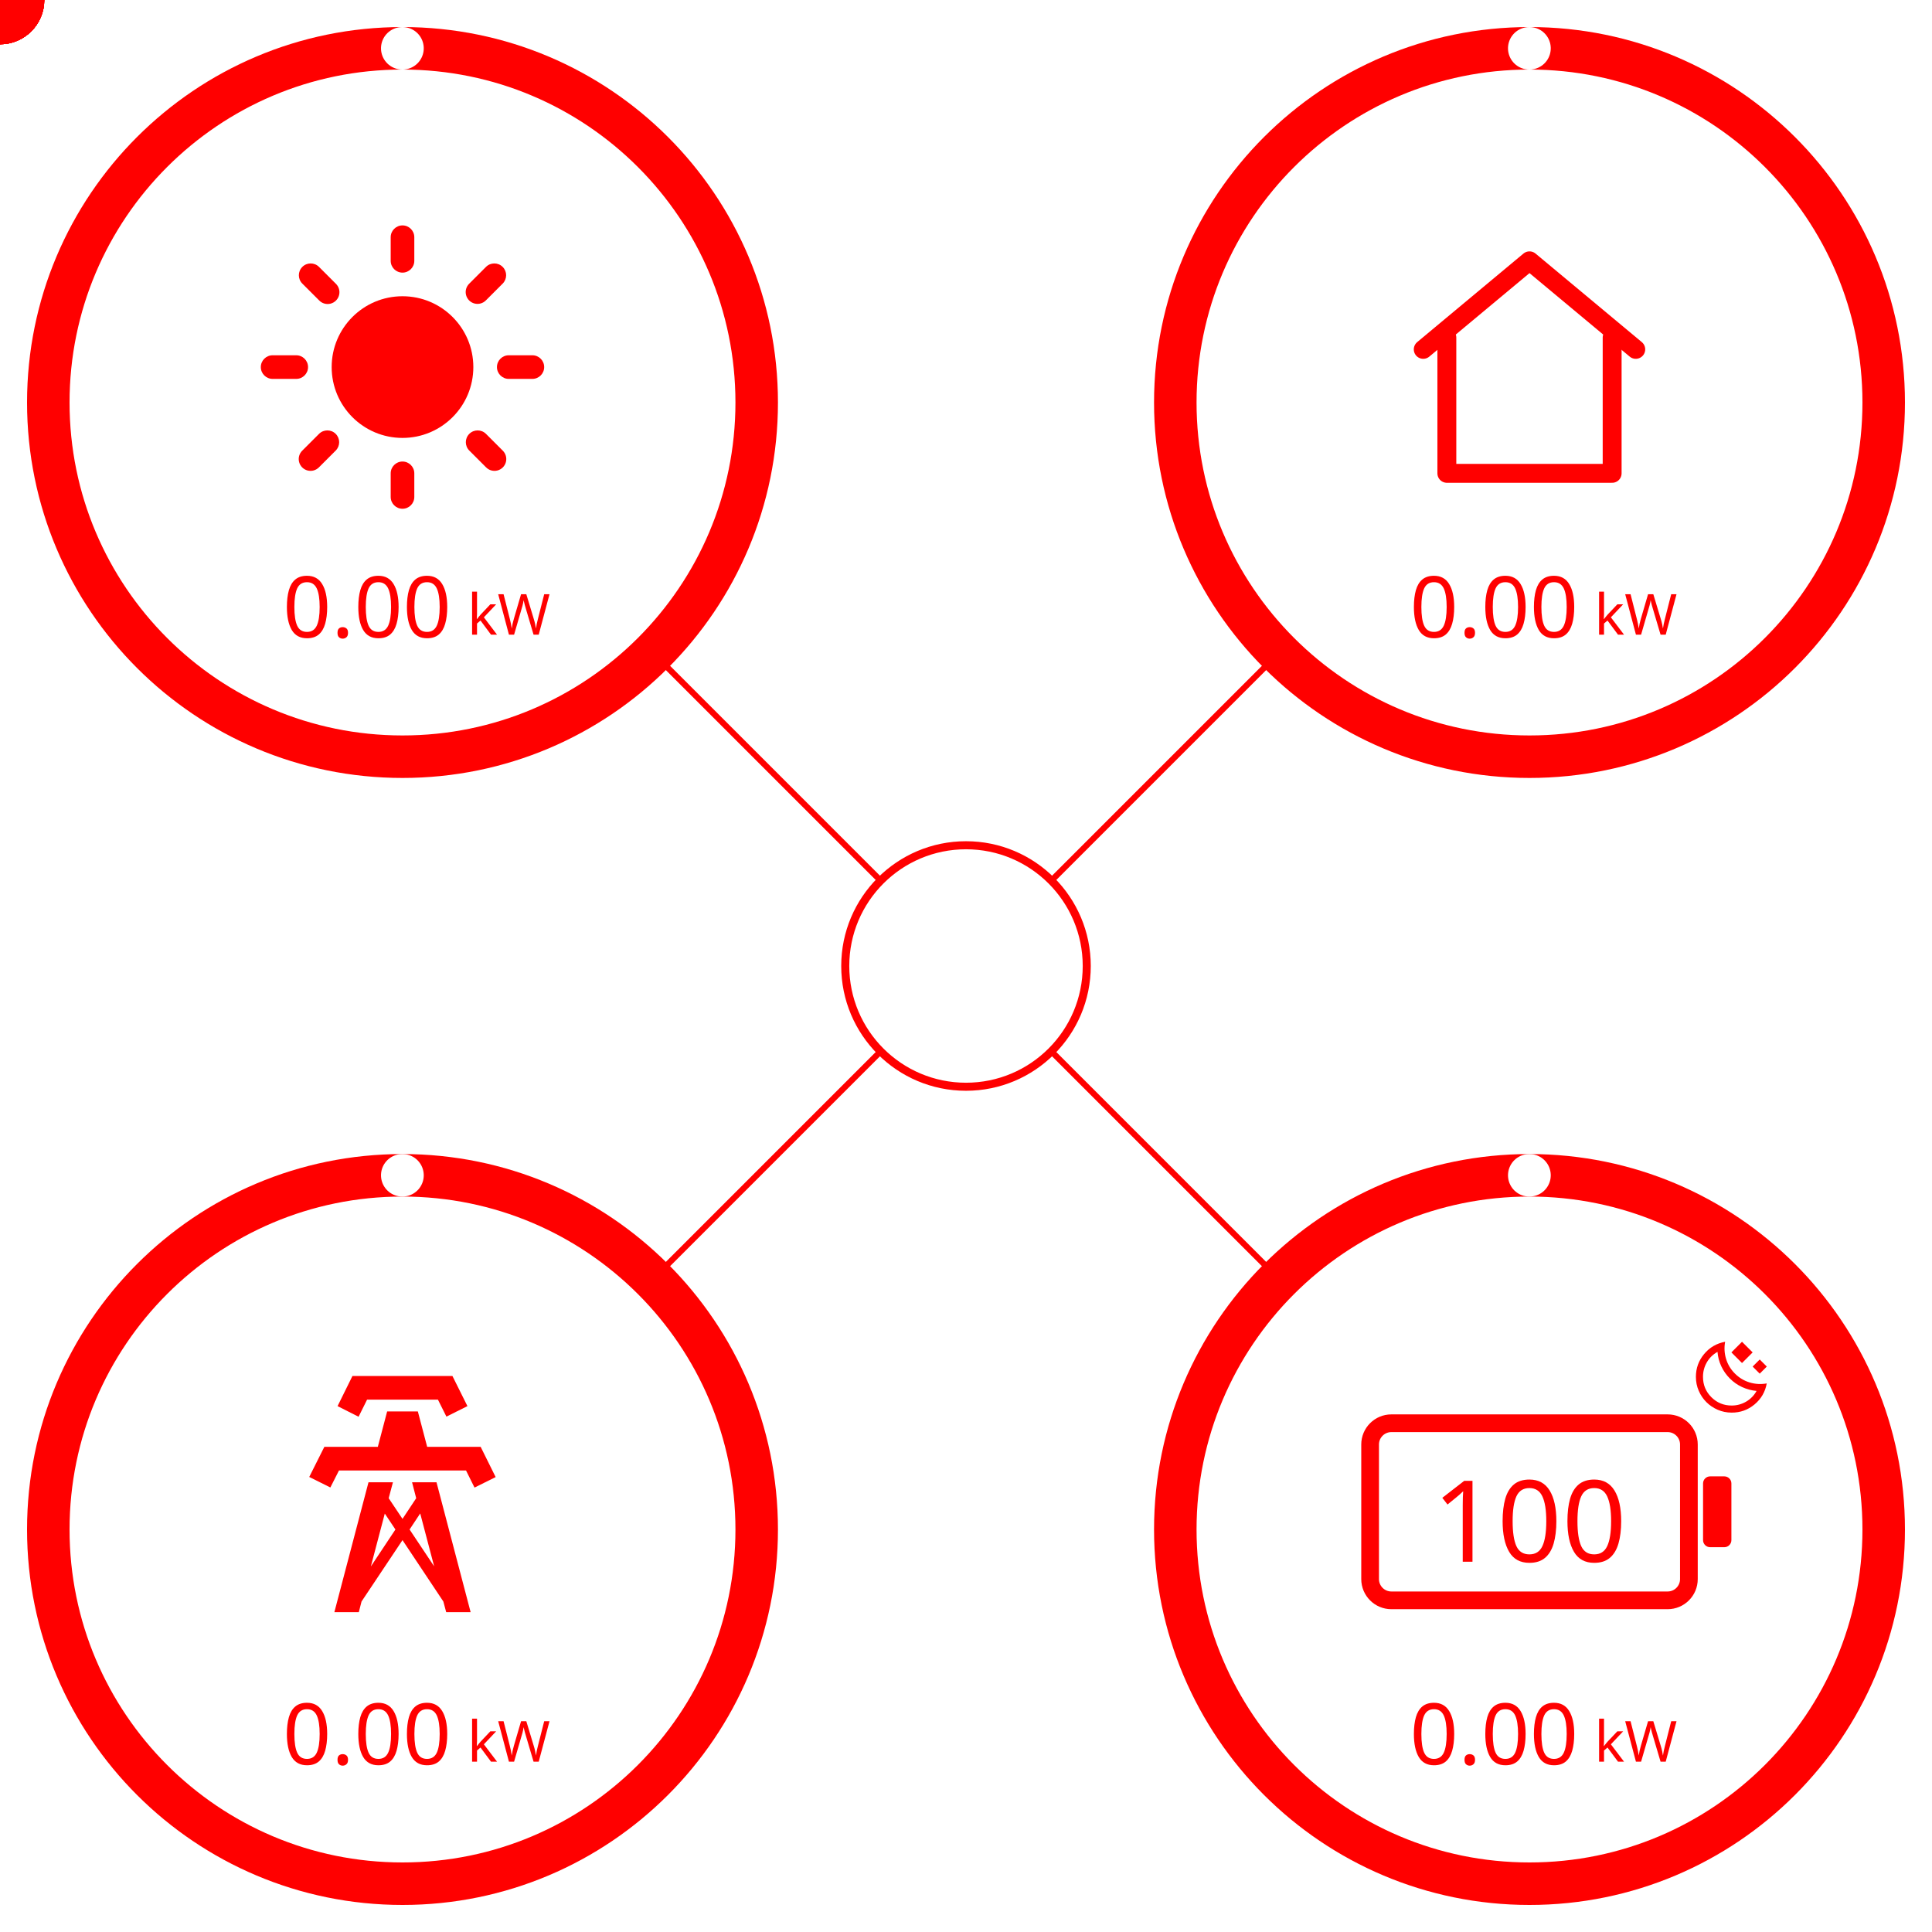
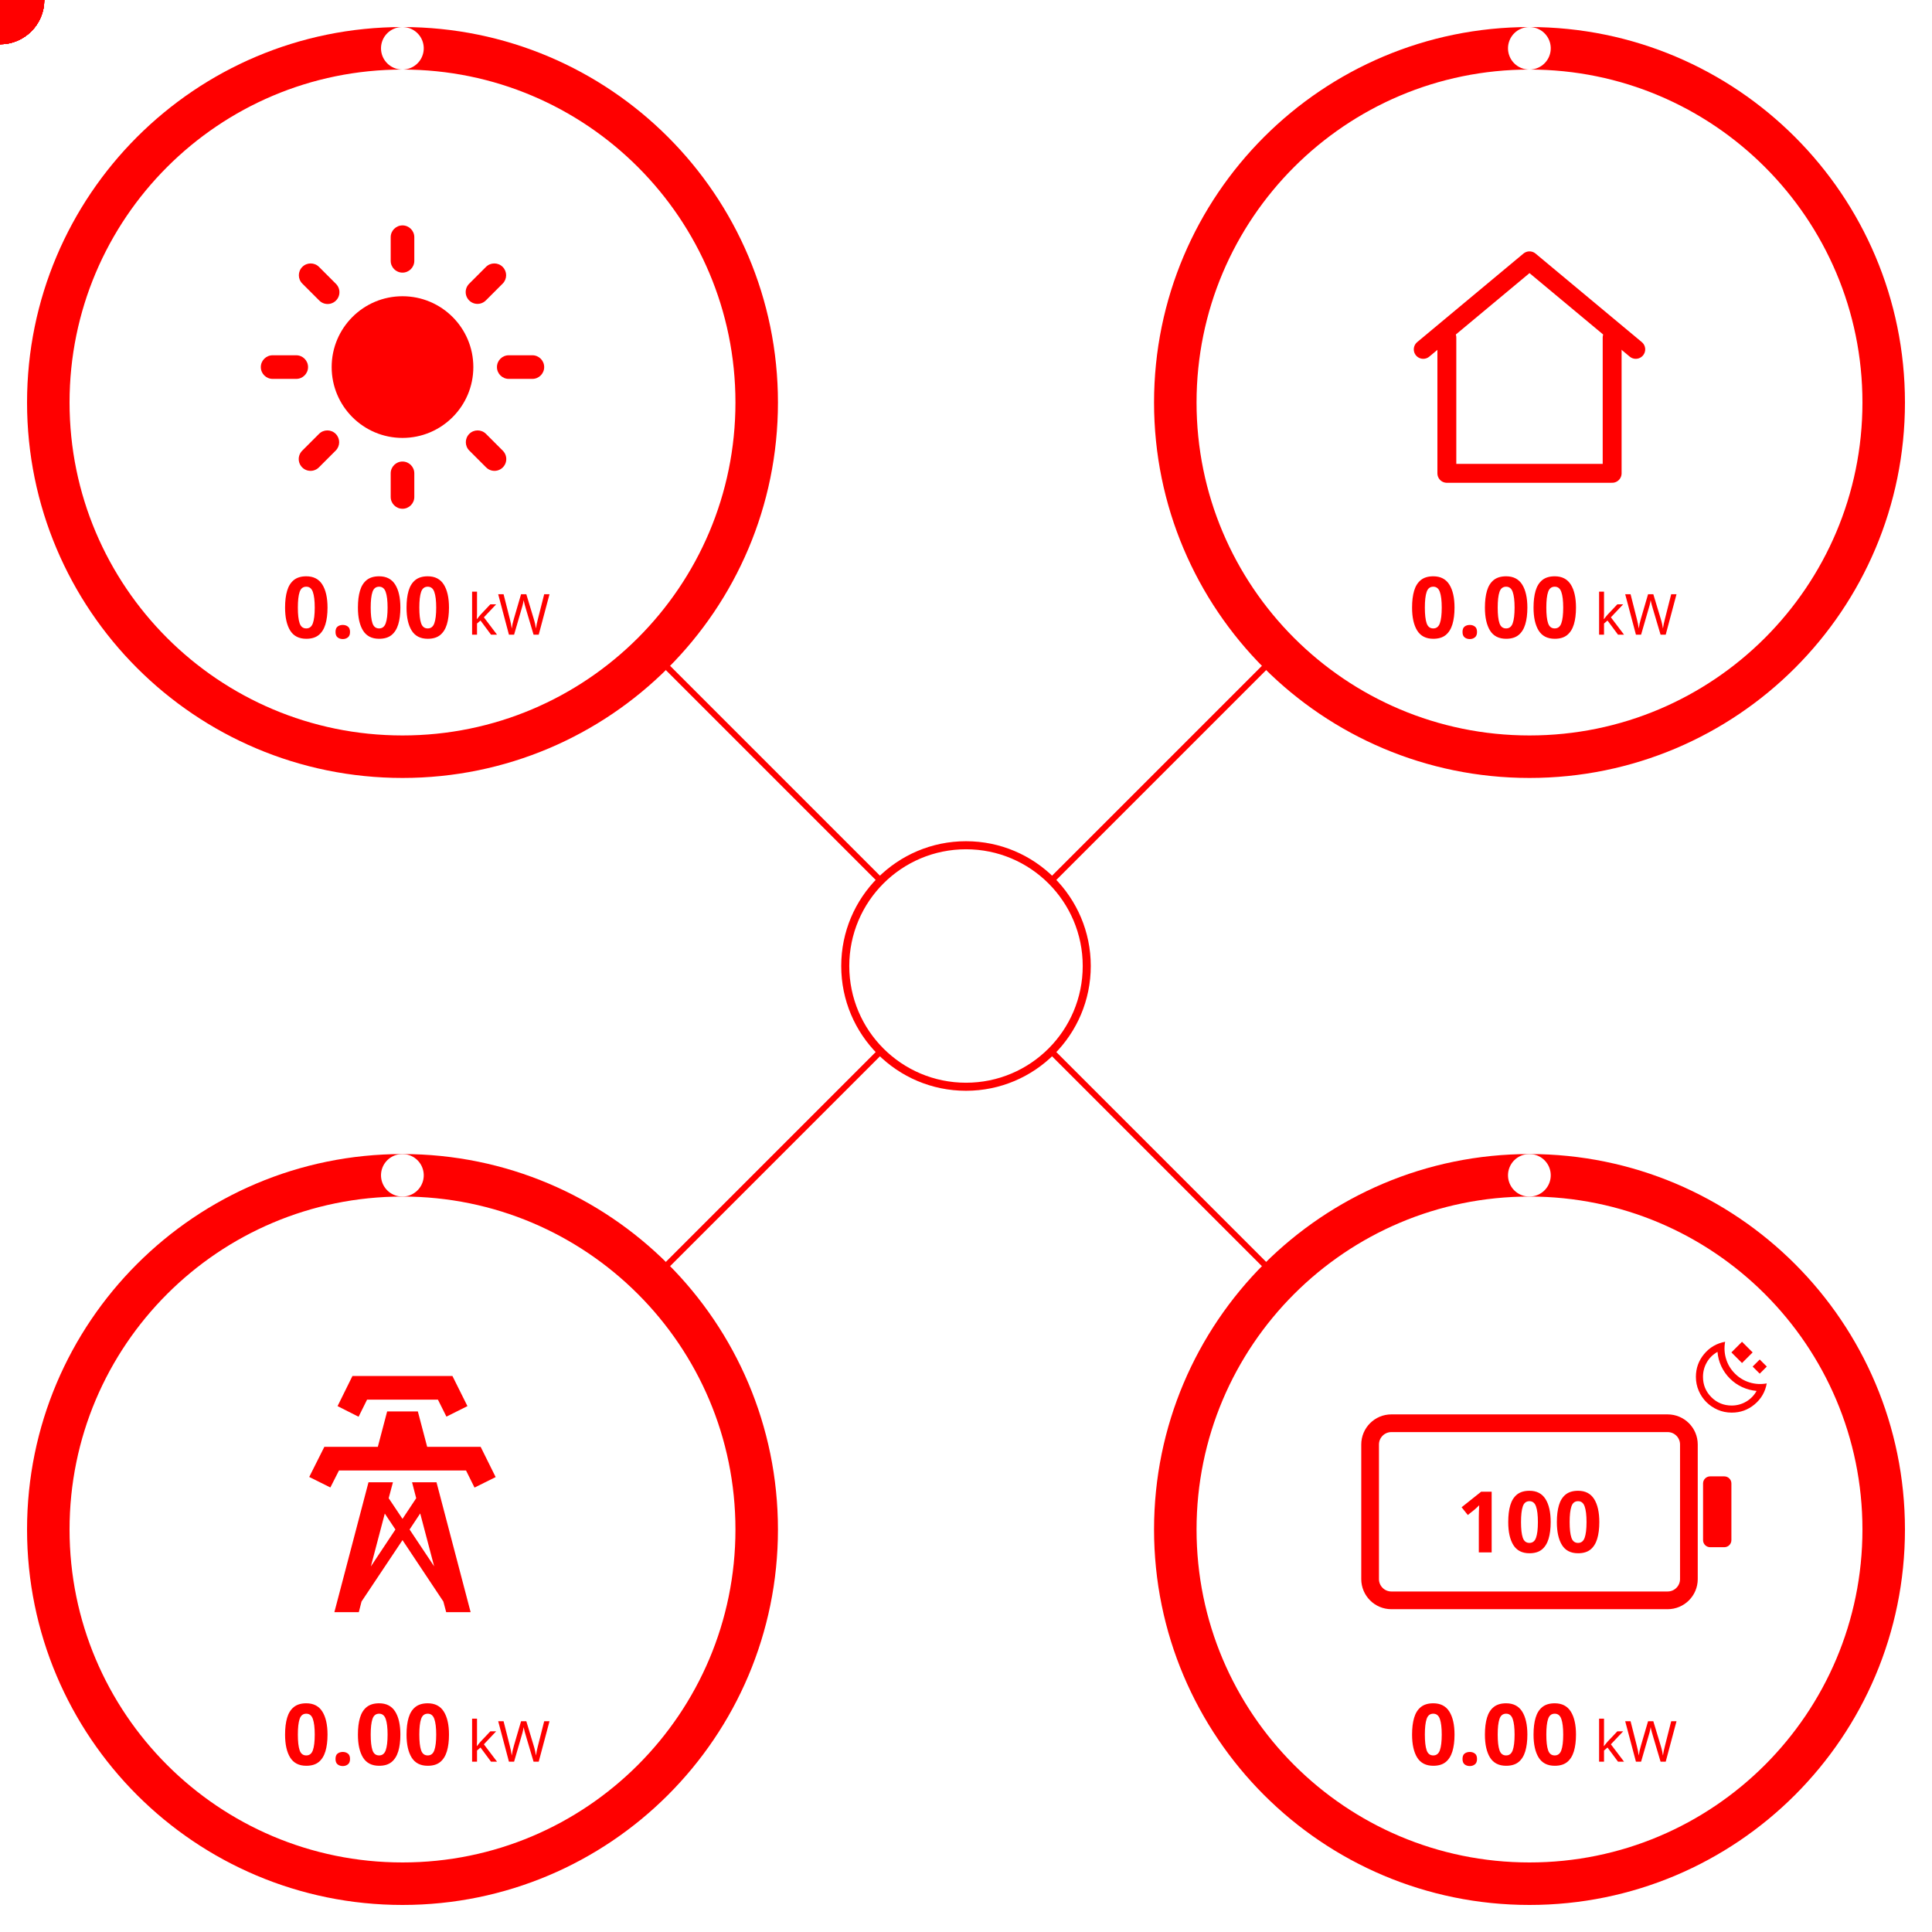
<svg xmlns="http://www.w3.org/2000/svg" width="480" height="480" viewBox="0 0 480 480">
  <style>
    svg {
      font-family: Open Sans;
      --first-highlight: #F5C211;
      --second-highlight: #3584E4;
      --third-highlight: #22c55e;
      --fourth-highlight: #A352CC;
      --outline-color: #deddda;
      --fill-color: #ffffff;
      --label-color: #000000;
      --center-background: #d73237;
      --center-outline: #ffffff;
      --center-icon: #fff;
      --connection-color: #77767b;
    }
  </style>
  <path d="M160,160L225,225" id="gridPath" stroke="var(--connection-color, red)" stroke-width="1.5" />
  <path d="M320,160L255,225" id="gridPath" stroke="var(--connection-color, red)" stroke-width="1.5" />
  <path d="M320,320L255,255" id="gridPath" stroke="var(--connection-color, red)" stroke-width="1.5" />
  <path d="M160,320L225,255" id="gridPath" stroke="var(--connection-color, red)" stroke-width="1.5" />
  <circle id="node1" r="10" stroke="var(--fill-color, red)" stroke-width="2" fill="var(--first-highlight, red)">
    <animateMotion dur="1.6s" repeatCount="indefinite" path="M160,160L225,225" keyPoints="0;1" keyTimes="0;1" calcMode="linear" />
  </circle>
  <circle id="node2" r="10" stroke="var(--fill-color, red)" stroke-width="2" fill="var(--first-highlight, red)">
    <animateMotion dur="1.6s" repeatCount="indefinite" path="M160,160L225,225" begin="-0.8s" keyPoints="0;1" keyTimes="0;1" calcMode="linear" />
  </circle>
  <circle id="node3" r="10" stroke="var(--fill-color, red)" stroke-width="2" fill="var(--second-highlight, red)">
    <animateMotion dur="1.6s" repeatCount="indefinite" path="M320,160L255,225" keyPoints="1;0" keyTimes="0;1" calcMode="linear" />
  </circle>
  <circle id="node4" r="10" stroke="var(--fill-color, red)" stroke-width="2" fill="var(--second-highlight, red)">
    <animateMotion dur="1.6s" repeatCount="indefinite" path="M320,160L255,225" begin="-0.8s" keyPoints="1;0" keyTimes="0;1" calcMode="linear" />
  </circle>
  <circle id="node5" r="10" stroke="var(--fill-color, red)" stroke-width="2" fill="var(--third-highlight, red)">
    <animateMotion dur="1.6s" repeatCount="indefinite" path="M320,320L255,255" keyPoints="1;0" keyTimes="0;1" calcMode="linear" />
  </circle>
  <circle id="node6" r="10" stroke="var(--fill-color, red)" stroke-width="2" fill="var(--third-highlight, red)">
    <animateMotion dur="1.6s" repeatCount="indefinite" path="M320,320L255,255" begin="-0.8s" keyPoints="1;0" keyTimes="0;1" calcMode="linear" />
  </circle>
  <circle id="node7" r="10" stroke="var(--fill-color, red)" stroke-width="2" fill="var(--fourth-highlight, red)">
    <animateMotion dur="1.6s" repeatCount="indefinite" path="M160,320L225,255" keyPoints="1;0" keyTimes="0;1" calcMode="linear" />
  </circle>
  <circle id="node8" r="10" stroke="var(--fill-color, red)" stroke-width="2" fill="var(--fourth-highlight, red)">
    <animateMotion dur="1.6s" repeatCount="indefinite" path="M160,320L225,255" begin="-0.8s" keyPoints="1;0" keyTimes="0;1" calcMode="linear" />
  </circle>
  <g id="top_left" transform="translate(100, 100) scale(0.88) translate(-120, -120)">
    <circle cx="120" cy="120" r="100" fill="var(--fill-color, white)" stroke="var(--outline-color, red)" stroke-width="12" />
    <circle id="topLeftProgress" cx="120" cy="120" r="100" fill="none" stroke="var(--first-highlight, white)" stroke-width="12" stroke-linecap="round" stroke-dasharray="628.32" stroke-dashoffset="628.32" transform="rotate(-90 120 120)" />
    <svg id="topLeftIcon" viewBox="0 0 24 24" stroke="none" fill="var(--first-highlight, red)" x="80" y="70" width="80" height="80">
      <circle cx="12" cy="12" r="6" />
      <path d="M12 0a1 1 0 0 1 1 1v2a1 1 0 1 1-2 0V1a1 1 0 0 1 1-1ZM0 12a1 1 0 0 1 1-1h2a1 1 0 1 1 0 2H1a1 1 0 0 1-1-1ZM21 11a1 1 0 1 0 0 2h2a1 1 0 1 0 0-2h-2ZM13 21a1 1 0 1 0-2 0v2a1 1 0 1 0 2 0v-2ZM6.343 17.657a1 1 0 0 1 0 1.414L4.93 20.485a1 1 0 1 1-1.414-1.414l1.414-1.414a1 1 0 0 1 1.414 0ZM20.485 3.515a1 1 0 0 1 0 1.414l-1.414 1.414a1 1 0 1 1-1.414-1.414l1.414-1.414a1 1 0 0 1 1.414 0ZM3.515 3.515a1 1 0 0 1 1.414 0l1.414 1.414A1 1 0 1 1 4.93 6.343L3.515 4.93a1 1 0 0 1 0-1.414ZM17.657 17.657a1 1 0 0 1 1.414 0l1.414 1.414a1 1 0 1 1-1.414 1.414l-1.414-1.414a1 1 0 0 1 0-1.414Z" />
    </svg>
    <svg id="topLeftSleepIndicator" display="none" viewBox="0 0 24 24" x="80" y="70" width="80" height="80" fill="var(--first-highlight, red)">
      <path d="M17.75,4.09L15.22,6.03L16.13,9.09L13.5,7.28L10.87,9.09L11.78,6.03L9.25,4.09L12.44,4L13.5,1L14.56,4L17.75,4.09M21.25,11L19.61,12.25L20.2,14.23L18.5,13.06L16.8,14.23L17.39,12.25L15.75,11L17.81,10.95L18.5,9L19.19,10.95L21.25,11M18.97,15.95C19.8,15.87 20.69,17.05 20.16,17.8C19.84,18.25 19.5,18.67 19.08,19.07C15.17,23 8.84,23 4.94,19.07C1.03,15.17 1.03,8.83 4.94,4.93C5.34,4.53 5.76,4.17 6.21,3.85C6.96,3.32 8.14,4.21 8.06,5.04C7.79,7.9 8.75,10.87 10.95,13.06C13.14,15.26 16.1,16.22 18.97,15.95M17.33,17.97C14.5,17.81 11.7,16.64 9.53,14.5C7.36,12.31 6.2,9.5 6.04,6.68C3.23,9.82 3.34,14.64 6.35,17.66C9.37,20.67 14.19,20.78 17.33,17.97Z" />
    </svg>
    <g id="topLeftPrimaryLabel" transform="translate(120,178)" font-family="sans-serif" fill="var(--label-color, red)" dominant-baseline="middle">
-       <text id="topLeftLabelValue" x="-10" y="0" font-size="24" text-anchor="middle">0.00</text>
+       <text id="topLeftLabelValue" x="-10" y="0" font-size="24" font-weight="bold" text-anchor="middle">0.00</text>
      <text id="topLeftLabelUnit" x="30" y="2" font-size="16" text-anchor="middle">kW</text>
    </g>
  </g>
  <g id="top_right" transform="translate(380, 100) scale(0.88) translate(-120, -120)">
    <circle cx="120" cy="120" r="100" fill="var(--fill-color, white)" stroke="var(--outline-color, red)" stroke-width="12" />
    <circle id="topRightProgress" cx="120" cy="120" r="100" fill="none" stroke="var(--second-highlight, white)" stroke-width="12" stroke-linecap="round" stroke-dasharray="628.32" stroke-dashoffset="628.32" transform="rotate(-90 120 120)" />
    <svg id="topRightIcon" viewBox="0 0 24 24" fill="none" x="80" y="70" width="80" height="80" stroke="var(--second-highlight, red)" stroke-width="1.6" stroke-linecap="round" stroke-linejoin="round">
      <path d="M3 10.5L12 3L21 10.5" />
      <path d="M5 9.5V21H19V9.5" />
    </svg>
    <g id="topRightPrimaryLabel" transform="translate(120,178)" font-family="sans-serif" fill="var(--label-color, red)" dominant-baseline="middle">
-       <text id="topRightLabelValue" x="-10" y="0" font-size="24" text-anchor="middle">0.00</text>
+       <text id="topRightLabelValue" x="-10" y="0" font-size="24" font-weight="bold" text-anchor="middle">0.00</text>
      <text id="topRightLabelUnit" x="30" y="2" font-size="16" text-anchor="middle">kW</text>
    </g>
  </g>
  <g id="bottom_right" transform="translate(380, 380) scale(0.88) translate(-120, -120)">
    <circle cx="120" cy="120" r="100" fill="var(--fill-color, white)" stroke="var(--outline-color, red)" stroke-width="12" />
    <circle id="bottomRightProgress" cx="120" cy="120" r="100" fill="none" stroke="var(--third-highlight, white)" stroke-width="12" stroke-linecap="round" stroke-dasharray="628.32" stroke-dashoffset="628.32" transform="rotate(-90 120 120)" />
    <g id="bottomRightPrimaryLabel" transform="translate(120,178)" font-family="sans-serif" fill="var(--label-color, red)" dominant-baseline="middle">
-       <text id="bottomRightLabelValue" x="-10" y="0" font-size="24" text-anchor="middle">0.00</text>
+       <text id="bottomRightLabelValue" x="-10" y="0" font-size="24" font-weight="bold" text-anchor="middle">0.00</text>
      <text id="bottomRightLabelUnit" x="30" y="2" font-size="16" text-anchor="middle">kW</text>
    </g>
    <g id="bottomRightIcon">
      <rect id="battery" x="75" y="90" width="90" height="50" rx="6" fill="none" stroke="var(--third-highlight, red)" stroke-width="5" />
      <rect id="batteryTerminal" x="169" y="105" width="8" height="20" rx="2" fill="var(--third-highlight, red)" />
-       <text id="bottomRightSecondaryLabel" x="120" y="118" text-anchor="middle" dominant-baseline="middle" font-size="32" font-family="sans-serif" font-weight="regular" fill="var(--third-highlight, red)">100</text>
+       <text id="bottomRightSecondaryLabel" x="120" y="118" text-anchor="middle" dominant-baseline="middle" font-size="24" font-family="sans-serif" font-weight="bold" fill="var(--third-highlight, red)">100</text>
    </g>
    <svg id="bottomRightSleepIndicator" viewBox="0 0 24 24" x="165" y="65" width="24" height="24" fill="var(--third-highlight, red)">
      <path d="M15,8L12,5l3-3l3,3L15,8Zm5,3L18,9l2-2l2,2l-2,2ZM12.08,22q-2.1,0-3.94-0.8t-3.2-2.16q-1.36-1.36-2.16-3.2T1.98,11.9q0-3.65 2.32-6.44T10.23,2Q9.78,4.47 10.5,6.84T13,10.98q1.78,1.78 4.14,2.5t4.84,0.28q-0.65,3.6-3.45,5.93T12.08,22Zm0-2q2.2,0 4.08-1.1t2.95-3.02q-2.15-0.2-4.08-1.09t-3.45-2.41T9.15,8.92T8.08,4.85Q6.15,5.93 5.06,7.81Q3.98,9.7 3.98,11.9q0,3.38 2.36,5.74T12.08,20Zm-0.5-7.63Z" />
    </svg>
  </g>
  <g id="bottom_left" transform="translate(100, 380) scale(0.88) translate(-120, -120)">
    <circle cx="120" cy="120" r="100" fill="var(--fill-color, white)" stroke="var(--outline-color, red)" stroke-width="12" />
    <svg id="bottomLeftIcon" viewBox="0 0 24 24" stroke="none" fill="var(--fourth-highlight, red)" x="80" y="70" width="80" height="80">
      <path d="M8.28,5.45L6.5,4.55L7.76,2H16.23L17.5,4.55L15.72,5.44L15,4H9L8.28,5.45M18.62,8H14.09L13.3,5H10.7L9.91,8H5.38L4.1,10.55L5.89,11.44L6.62,10H17.38L18.1,11.45L19.89,10.56L18.62,8M17.77,22H15.7L15.46,21.1L12,15.9L8.53,21.1L8.3,22H6.23L9.12,11H11.19L10.83,12.35L12,14.1L13.16,12.35L12.81,11H14.88L17.77,22M11.4,15L10.5,13.65L9.32,18.13L11.4,15M14.68,18.12L13.5,13.64L12.6,15L14.68,18.12Z" />
    </svg>
    <circle id="bottomLeftProgress" cx="120" cy="120" r="100" fill="none" stroke="var(--fourth-highlight, white)" stroke-width="12" stroke-linecap="round" stroke-dasharray="628.32" stroke-dashoffset="628.32" transform="rotate(-90 120 120)" />
    <g id="bottomLeftPrimaryLabel" transform="translate(120,178)" font-family="sans-serif" fill="var(--label-color, red)" dominant-baseline="middle">
-       <text id="bottomLeftLabelValue" x="-10" y="0" font-size="24" text-anchor="middle">0.00</text>
+       <text id="bottomLeftLabelValue" x="-10" y="0" font-size="24" font-weight="bold" text-anchor="middle">0.00</text>
      <text id="bottomLeftLabelUnit" x="30" y="2" font-size="16" text-anchor="middle">kW</text>
    </g>
  </g>
  <g id="center" transform="translate(240, 240) scale(0.2) translate(-120, -120)">
    <circle cx="120" cy="120" r="150" fill="var(--center-background, white)" stroke="var(--center-outline, red)" stroke-width="10" />
    <svg id="center" viewBox="0 0 512 512" width="240" height="240">
      <path d="M512,256c0,141.38-114.62,256-256,256S0,397.38,0,256,114.62,0,256,0s256,114.62,256,256Z" fill="var(--center-background, white)" />
    </svg>
  </g>
</svg>
